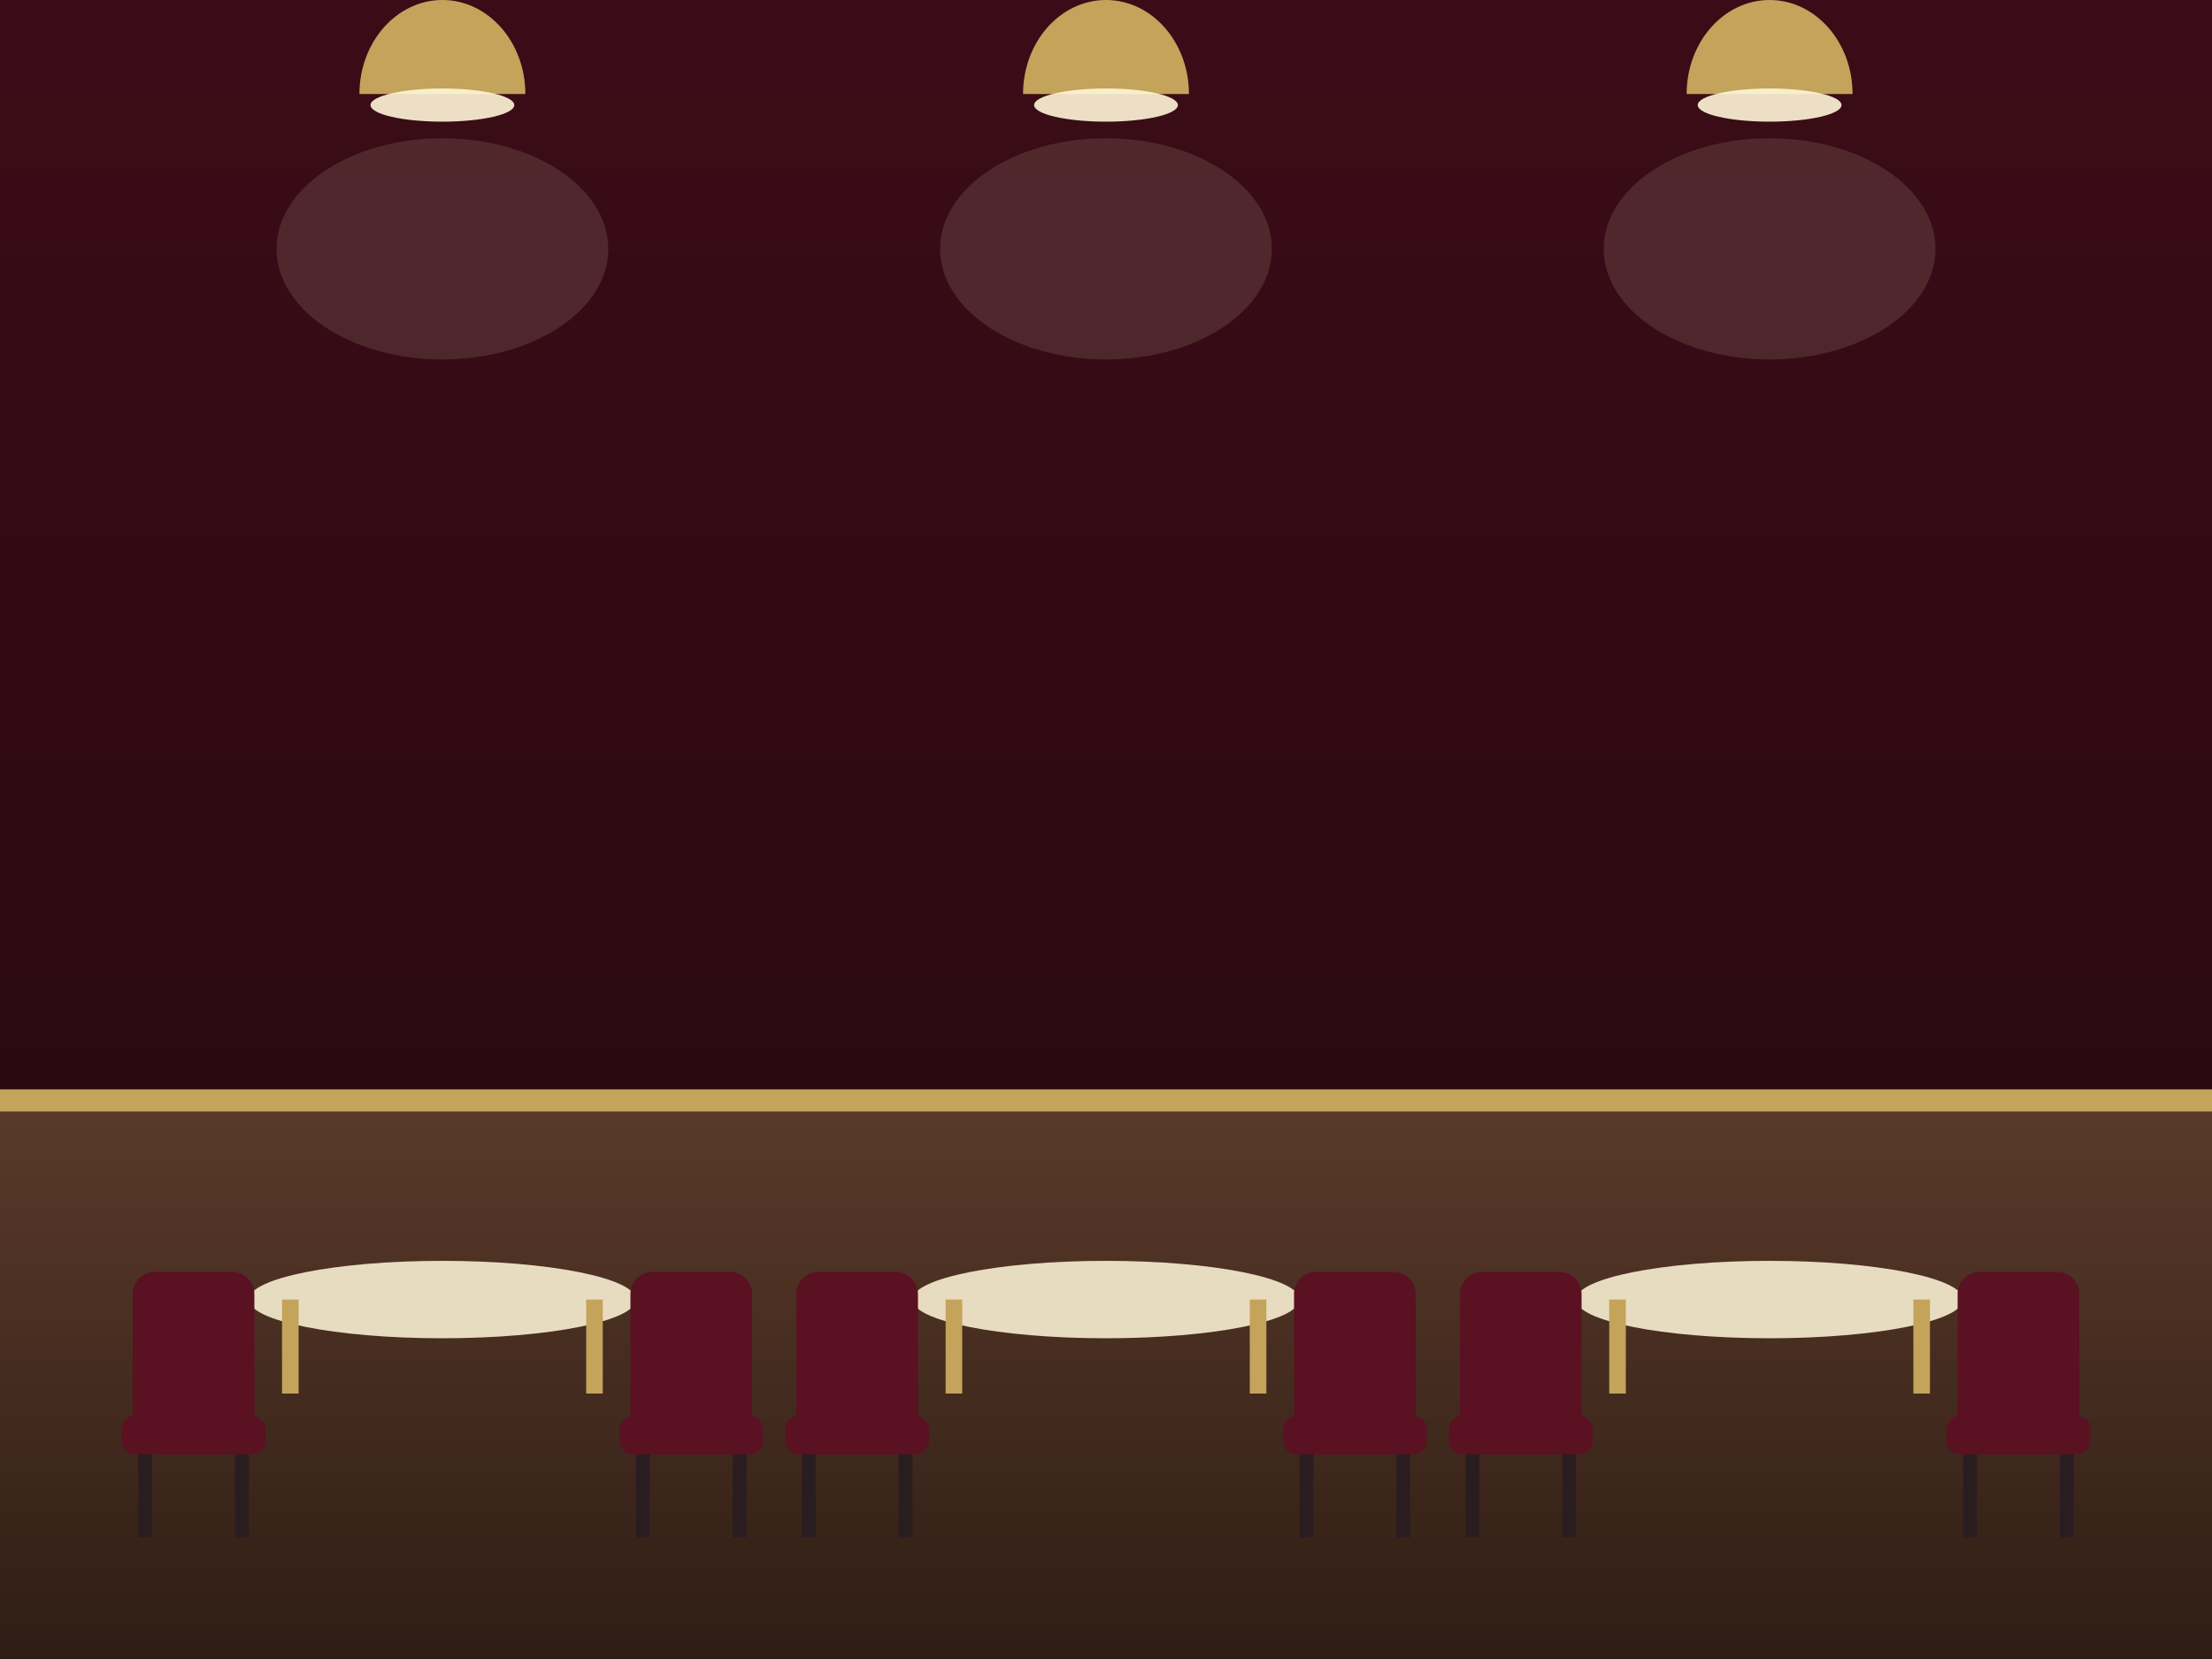
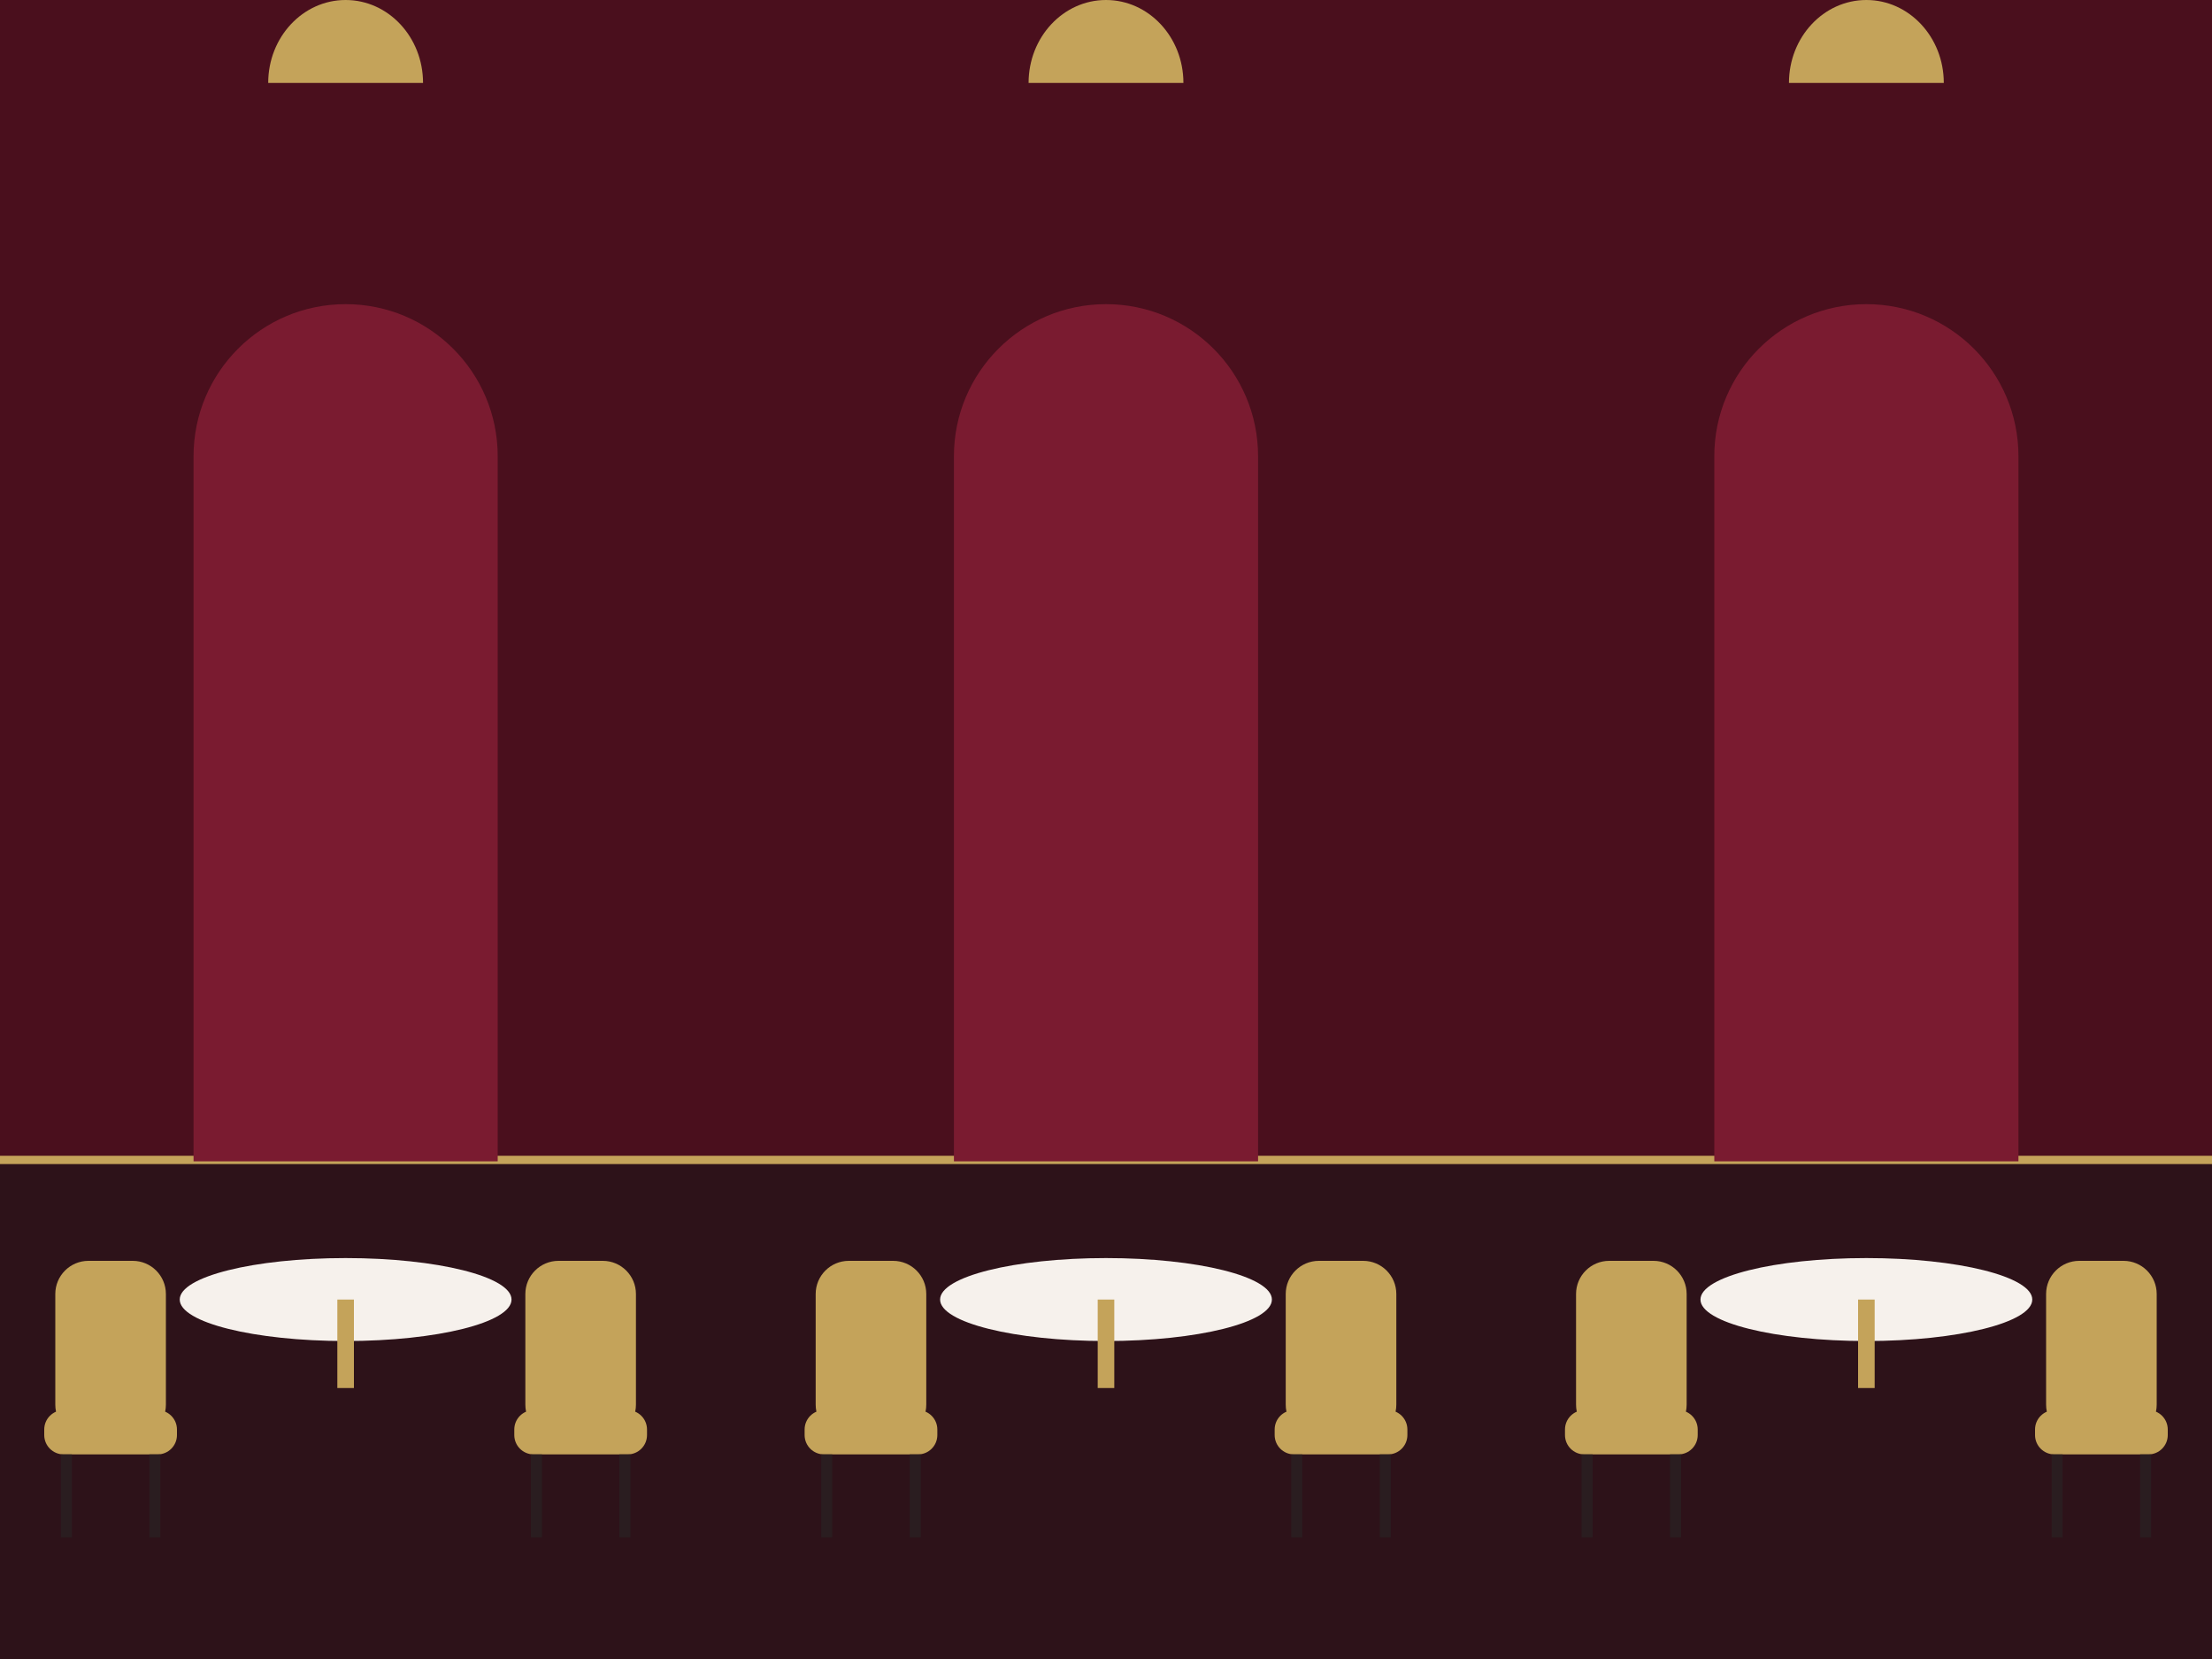
<svg xmlns="http://www.w3.org/2000/svg" viewBox="0 0 800 600" role="img">
-   <defs>
-     <linearGradient id="w" x1="0" y1="0" x2="0" y2="1">
-       <stop offset="0" stop-color="#3b0c17" />
-       <stop offset="1" stop-color="#24070e" />
-     </linearGradient>
-     <linearGradient id="f" x1="0" y1="0" x2="0" y2="1">
-       <stop offset="0" stop-color="#5a3a2a" />
-       <stop offset="1" stop-color="#2f1d15" />
-     </linearGradient>
-     <linearGradient id="sky" x1="0" y1="0" x2="0" y2="1">
-       <stop offset="0" stop-color="#f6efe0" />
-       <stop offset="1" stop-color="#e0c9a0" />
-     </linearGradient>
-   </defs>
-   <rect width="800" height="600" fill="url(#w)" />
-   <rect y="400" width="800" height="200" fill="url(#f)" />
-   <rect y="394" width="800" height="8" fill="#c4a35a" />
-   <line x1="160" y1="0" x2="160" y2="0" stroke="#2a1d20" stroke-width="2" />
-   <path d="M130 34 A30 34 0 0 1 190 34Z" fill="#c4a35a" />
-   <ellipse cx="160" cy="38" rx="26" ry="6" fill="#fff6d8" opacity=".9" />
-   <ellipse cx="160" cy="90" rx="60" ry="40" fill="#fff6d8" opacity=".12" />
-   <line x1="400" y1="0" x2="400" y2="0" stroke="#2a1d20" stroke-width="2" />
-   <path d="M370 34 A30 34 0 0 1 430 34Z" fill="#c4a35a" />
-   <ellipse cx="400" cy="38" rx="26" ry="6" fill="#fff6d8" opacity=".9" />
-   <ellipse cx="400" cy="90" rx="60" ry="40" fill="#fff6d8" opacity=".12" />
-   <line x1="640" y1="0" x2="640" y2="0" stroke="#2a1d20" stroke-width="2" />
-   <path d="M610 34 A30 34 0 0 1 670 34Z" fill="#c4a35a" />
-   <ellipse cx="640" cy="38" rx="26" ry="6" fill="#fff6d8" opacity=".9" />
-   <ellipse cx="640" cy="90" rx="60" ry="40" fill="#fff6d8" opacity=".12" />
-   <ellipse cx="160" cy="470" rx="70" ry="14" fill="#e8dcc0" />
-   <rect x="102" y="470" width="6" height="34" fill="#c4a35a" />
-   <rect x="212" y="470" width="6" height="34" fill="#c4a35a" />
-   <rect x="48" y="460" width="44" height="60" rx="8" fill="#5a1121" />
-   <rect x="44" y="512" width="52" height="14" rx="5" fill="#5a1121" />
-   <rect x="50" y="526" width="5" height="30" fill="#2a1d20" />
-   <rect x="85" y="526" width="5" height="30" fill="#2a1d20" />
-   <rect x="228" y="460" width="44" height="60" rx="8" fill="#5a1121" />
-   <rect x="224" y="512" width="52" height="14" rx="5" fill="#5a1121" />
-   <rect x="230" y="526" width="5" height="30" fill="#2a1d20" />
-   <rect x="265" y="526" width="5" height="30" fill="#2a1d20" />
-   <ellipse cx="400" cy="470" rx="70" ry="14" fill="#e8dcc0" />
-   <rect x="342" y="470" width="6" height="34" fill="#c4a35a" />
-   <rect x="452" y="470" width="6" height="34" fill="#c4a35a" />
-   <rect x="288" y="460" width="44" height="60" rx="8" fill="#5a1121" />
-   <rect x="284" y="512" width="52" height="14" rx="5" fill="#5a1121" />
-   <rect x="290" y="526" width="5" height="30" fill="#2a1d20" />
-   <rect x="325" y="526" width="5" height="30" fill="#2a1d20" />
-   <rect x="468" y="460" width="44" height="60" rx="8" fill="#5a1121" />
-   <rect x="464" y="512" width="52" height="14" rx="5" fill="#5a1121" />
-   <rect x="470" y="526" width="5" height="30" fill="#2a1d20" />
-   <rect x="505" y="526" width="5" height="30" fill="#2a1d20" />
-   <ellipse cx="640" cy="470" rx="70" ry="14" fill="#e8dcc0" />
-   <rect x="582" y="470" width="6" height="34" fill="#c4a35a" />
-   <rect x="692" y="470" width="6" height="34" fill="#c4a35a" />
-   <rect x="528" y="460" width="44" height="60" rx="8" fill="#5a1121" />
-   <rect x="524" y="512" width="52" height="14" rx="5" fill="#5a1121" />
-   <rect x="530" y="526" width="5" height="30" fill="#2a1d20" />
-   <rect x="565" y="526" width="5" height="30" fill="#2a1d20" />
-   <rect x="708" y="460" width="44" height="60" rx="8" fill="#5a1121" />
-   <rect x="704" y="512" width="52" height="14" rx="5" fill="#5a1121" />
-   <rect x="710" y="526" width="5" height="30" fill="#2a1d20" />
-   <rect x="745" y="526" width="5" height="30" fill="#2a1d20" />
+   <rect width="800" height="600" fill="#4a0f1d" />
+   <rect y="420" width="800" height="180" fill="#2d1219" />
+   <rect y="418" width="800" height="3" fill="#c4a35a" />
+   <path d="M70 420V165.0A55.0 55.0 0 0 1 180 165.0V420Z" fill="#7a1b30" />
+   <path d="M345 420V165.0A55.0 55.0 0 0 1 455 165.0V420Z" fill="#7a1b30" />
+   <path d="M620 420V165.0A55.0 55.0 0 0 1 730 165.0V420Z" fill="#7a1b30" />
+   <rect x="124" y="0" width="2" height="0" fill="#2a1d20" />
+   <path d="M97 30A28 30 0 0 1 153 30Z" fill="#c4a35a" />
+   <ellipse cx="125" cy="470" rx="60" ry="15.0" fill="#f6f1ec" />
+   <rect x="122" y="470" width="6" height="32" fill="#c4a35a" />
+   <rect x="20" y="456" width="40" height="64" rx="12" fill="#c4a35a" />
+   <rect x="16" y="510" width="48" height="16" rx="7" fill="#c4a35a" />
+   <rect x="22" y="526" width="4" height="30" fill="#2a1d20" />
+   <rect x="54" y="526" width="4" height="30" fill="#2a1d20" />
+   <rect x="190" y="456" width="40" height="64" rx="12" fill="#c4a35a" />
+   <rect x="186" y="510" width="48" height="16" rx="7" fill="#c4a35a" />
+   <rect x="192" y="526" width="4" height="30" fill="#2a1d20" />
+   <rect x="224" y="526" width="4" height="30" fill="#2a1d20" />
+   <rect x="399" y="0" width="2" height="0" fill="#2a1d20" />
+   <path d="M372 30A28 30 0 0 1 428 30Z" fill="#c4a35a" />
+   <ellipse cx="400" cy="470" rx="60" ry="15.0" fill="#f6f1ec" />
+   <rect x="397" y="470" width="6" height="32" fill="#c4a35a" />
+   <rect x="295" y="456" width="40" height="64" rx="12" fill="#c4a35a" />
+   <rect x="291" y="510" width="48" height="16" rx="7" fill="#c4a35a" />
+   <rect x="297" y="526" width="4" height="30" fill="#2a1d20" />
+   <rect x="329" y="526" width="4" height="30" fill="#2a1d20" />
+   <rect x="465" y="456" width="40" height="64" rx="12" fill="#c4a35a" />
+   <rect x="461" y="510" width="48" height="16" rx="7" fill="#c4a35a" />
+   <rect x="467" y="526" width="4" height="30" fill="#2a1d20" />
+   <rect x="499" y="526" width="4" height="30" fill="#2a1d20" />
+   <rect x="674" y="0" width="2" height="0" fill="#2a1d20" />
+   <path d="M647 30A28 30 0 0 1 703 30Z" fill="#c4a35a" />
+   <ellipse cx="675" cy="470" rx="60" ry="15.0" fill="#f6f1ec" />
+   <rect x="672" y="470" width="6" height="32" fill="#c4a35a" />
+   <rect x="570" y="456" width="40" height="64" rx="12" fill="#c4a35a" />
+   <rect x="566" y="510" width="48" height="16" rx="7" fill="#c4a35a" />
+   <rect x="572" y="526" width="4" height="30" fill="#2a1d20" />
+   <rect x="604" y="526" width="4" height="30" fill="#2a1d20" />
+   <rect x="740" y="456" width="40" height="64" rx="12" fill="#c4a35a" />
+   <rect x="736" y="510" width="48" height="16" rx="7" fill="#c4a35a" />
+   <rect x="742" y="526" width="4" height="30" fill="#2a1d20" />
+   <rect x="774" y="526" width="4" height="30" fill="#2a1d20" />
</svg>
